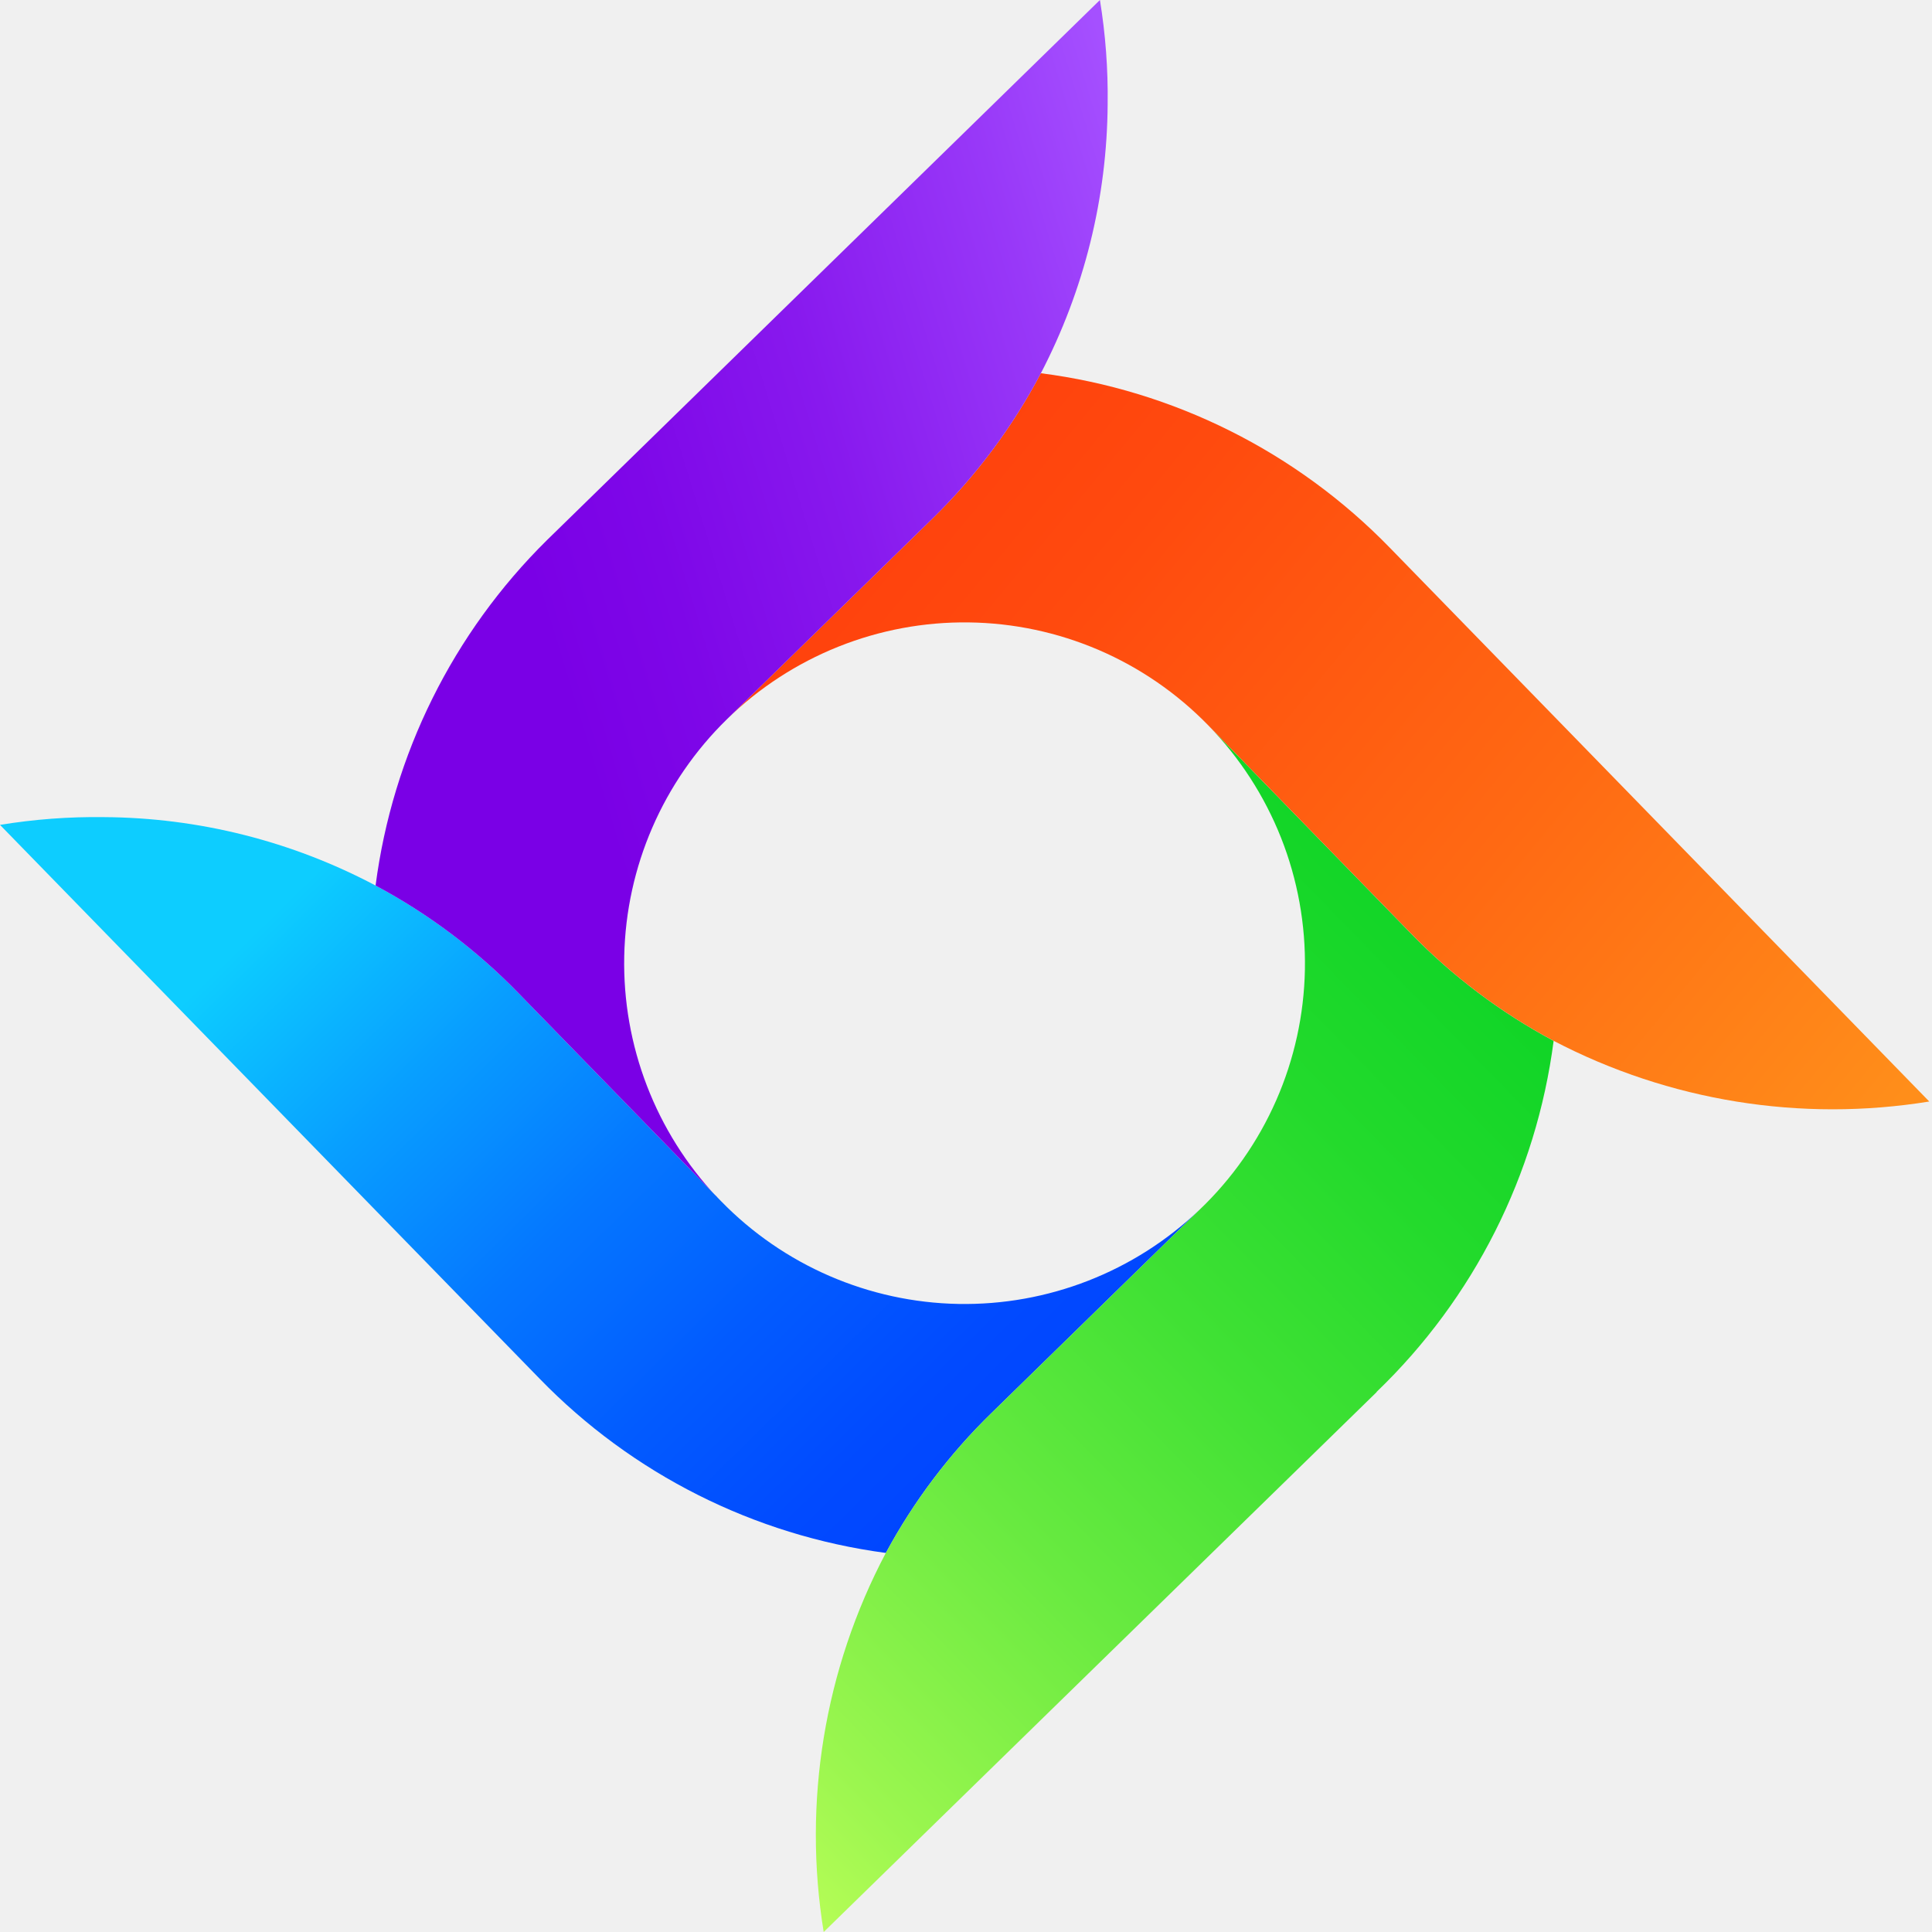
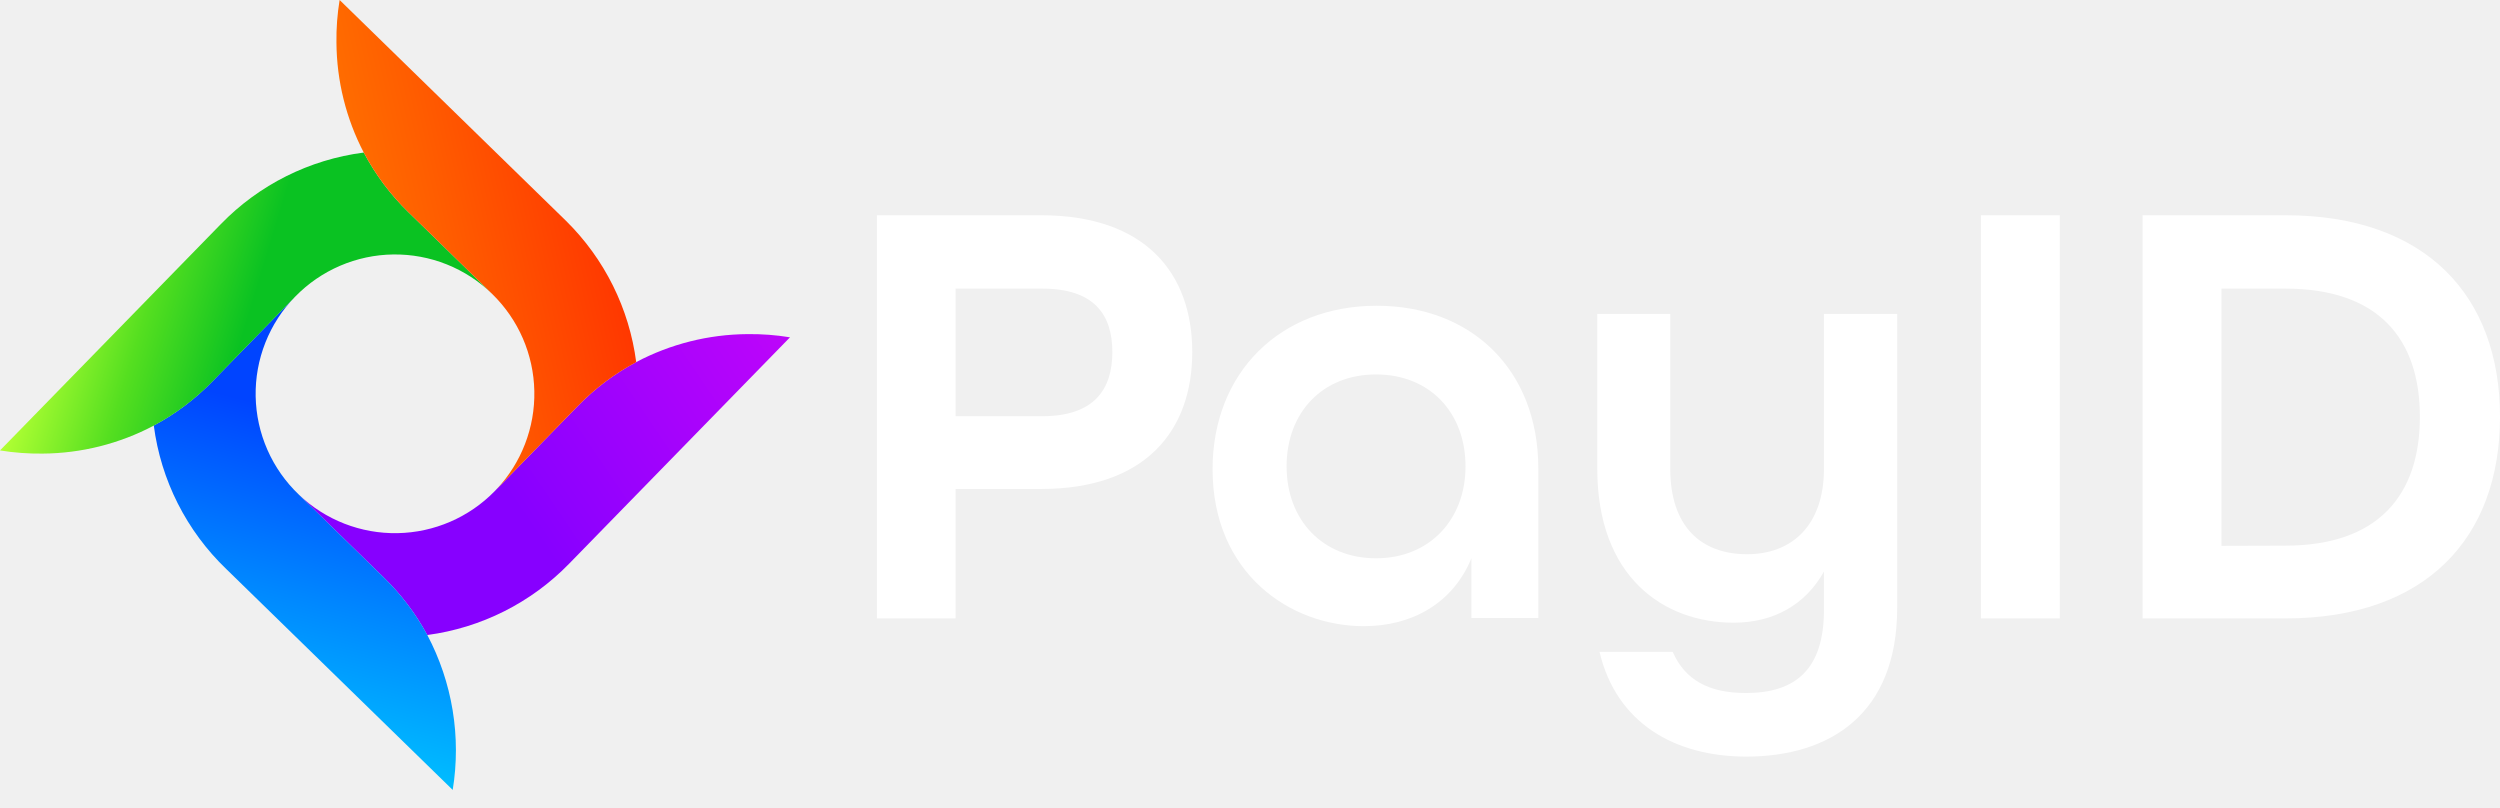
- <svg xmlns="http://www.w3.org/2000/svg" viewBox="0 0 50 50" fill="none">
-   <path d="M22.926 40.19C19.516 39.736 16.357 38.146 13.96 35.675L0 21.348C0.888 21.202 1.788 21.135 2.688 21.147C5.14 21.161 7.552 21.769 9.719 22.917C11.087 23.648 12.333 24.586 13.414 25.698L18.562 30.984C18.594 31.017 18.627 31.052 18.66 31.085C20.278 32.747 22.485 33.703 24.803 33.746C27.12 33.788 29.361 32.914 31.039 31.313L25.663 36.566C24.572 37.627 23.649 38.85 22.926 40.19Z" fill="url(#icon_paint0_linear)" />
-   <path d="M35.627 36.028L21.317 50C20.77 46.642 21.335 43.197 22.925 40.19C23.649 38.85 24.572 37.628 25.663 36.566L31.039 31.313C31.883 30.509 32.559 29.545 33.028 28.477C33.497 27.409 33.749 26.259 33.771 25.093C33.792 23.926 33.583 22.767 33.154 21.683C32.724 20.598 32.085 19.61 31.271 18.774L36.515 24.157C37.595 25.269 38.841 26.207 40.208 26.937C39.758 30.399 38.142 33.604 35.627 36.021V36.028Z" fill="url(#icon_paint1_linear)" />
-   <path d="M49.929 28.507C46.604 29.047 43.194 28.496 40.207 26.936C38.84 26.206 37.594 25.267 36.514 24.155L31.267 18.769C30.459 17.94 29.497 17.278 28.434 16.821C27.371 16.365 26.229 16.122 25.072 16.108C23.916 16.093 22.768 16.307 21.694 16.737C20.62 17.167 19.641 17.805 18.813 18.613L24.119 13.432C25.25 12.33 26.201 11.057 26.936 9.659C30.371 10.099 33.555 11.692 35.97 14.177L49.929 28.507Z" fill="url(#icon_paint2_linear)" />
-   <path d="M18.562 30.984L13.414 25.698C12.333 24.586 11.087 23.648 9.72 22.918C10.161 19.526 11.723 16.38 14.155 13.979L28.466 0C28.611 0.89 28.678 1.79 28.666 2.692C28.651 5.119 28.058 7.507 26.938 9.659C26.202 11.057 25.251 12.33 24.12 13.432L18.814 18.613C17.159 20.229 16.203 22.431 16.155 24.746C16.107 27.06 16.97 29.301 18.557 30.984H18.562Z" fill="url(#icon_paint3_linear)" />
+ <svg xmlns="http://www.w3.org/2000/svg" width="130" height="42" viewBox="0 0 130 42" fill="none">
+   <path d="M45.599 11.193H54.131C59.555 11.193 61.997 14.203 61.997 18.305C61.997 22.407 59.555 25.427 54.131 25.427H49.69V32.158H45.599V11.193ZM54.194 21.643C56.911 21.643 57.842 20.234 57.842 18.305C57.842 16.376 56.911 15.008 54.194 15.008H49.69V21.643H54.194Z" fill="white" />
+   <path d="M63.054 24.399C63.054 19.365 66.575 15.899 71.587 15.899C76.545 15.899 79.992 19.259 79.992 24.357V32.136H76.513V29.031C75.551 31.373 73.415 32.56 70.931 32.56C67.093 32.571 63.054 29.815 63.054 24.399ZM76.207 24.251C76.207 21.453 74.346 19.471 71.555 19.471C68.764 19.471 66.903 21.453 66.903 24.251C66.903 27.049 68.785 29.031 71.555 29.031C74.325 29.031 76.207 27.028 76.207 24.251Z" fill="white" />
+   <path d="M83.174 33.896H86.98C87.625 35.369 88.873 36.037 90.787 36.037C93.377 36.037 94.846 34.797 94.846 31.712V29.72C93.884 31.447 92.224 32.38 90.152 32.38C86.505 32.38 83.058 30.006 83.058 24.367V16.323H86.853V24.367C86.853 27.377 88.45 28.819 90.85 28.819C93.186 28.819 94.846 27.314 94.846 24.367V16.323H98.653V31.617C98.653 37.129 95.164 39.344 90.787 39.344C87.107 39.333 84.062 37.627 83.174 33.896Z" fill="white" />
+   <path d="M103.008 11.193H107.11V32.158H103.008V11.193Z" fill="white" />
+   <path d="M111.414 11.193H118.835C126.152 11.193 130 15.39 130 21.675C130 27.96 126.162 32.158 118.835 32.158H111.414V11.193ZM118.835 28.374C123.667 28.374 125.834 25.745 125.834 21.675C125.834 17.605 123.667 15.008 118.835 15.008H115.516V28.384L118.835 28.374Z" fill="white" />
+   <path d="M22.218 33.021C25.024 32.648 27.622 31.341 29.595 29.312L41.08 17.54C40.349 17.42 39.609 17.365 38.868 17.374C36.85 17.387 34.865 17.886 33.081 18.829C31.956 19.43 30.931 20.201 30.042 21.115L25.806 25.455C25.781 25.482 25.753 25.51 25.726 25.539C24.394 26.904 22.578 27.689 20.671 27.724C18.765 27.759 16.921 27.04 15.541 25.724L19.965 30.041C20.863 30.914 21.622 31.919 22.218 33.021Z" fill="url(#icon-paint0_linear)" />
+   <path d="M11.768 29.591L23.541 41.076C23.99 38.317 23.525 35.486 22.218 33.016C21.622 31.915 20.863 30.911 19.966 30.038L15.542 25.722C14.848 25.061 14.291 24.269 13.906 23.392C13.52 22.514 13.312 21.569 13.294 20.61C13.276 19.652 13.449 18.7 13.802 17.809C14.155 16.917 14.681 16.105 15.35 15.419L11.036 19.842C10.147 20.756 9.122 21.526 7.997 22.126C8.367 24.971 9.697 27.605 11.768 29.591Z" fill="url(#icon-paint1_linear)" />
+   <path d="M-9.91821e-05 23.423C0.731 23.541 1.47 23.596 2.211 23.587C4.229 23.574 6.213 23.075 7.997 22.131C9.122 21.531 10.148 20.761 11.037 19.847L15.354 15.421C16.018 14.74 16.81 14.195 17.684 13.82C18.559 13.444 19.499 13.244 20.45 13.232C21.402 13.22 22.346 13.395 23.23 13.748C24.114 14.102 24.919 14.625 25.601 15.29L21.236 11.031C20.305 10.127 19.522 9.08 18.917 7.932C16.092 8.296 13.474 9.606 11.489 11.648L-9.91821e-05 23.423Z" fill="url(#icon-paint2_linear)" />
+   <path d="M25.807 25.457L30.043 21.117C30.933 20.203 31.958 19.432 33.083 18.832C32.721 16.044 31.436 13.458 29.434 11.485L17.66 0C17.54 0.731 17.485 1.47 17.495 2.211C17.508 4.205 17.995 6.167 18.917 7.936C19.522 9.084 20.305 10.13 21.236 11.035L25.601 15.294C26.962 16.622 27.747 18.432 27.785 20.333C27.824 22.235 27.113 24.075 25.807 25.457Z" fill="url(#icon-paint3_linear)" />
  <defs>
-     <linearGradient id="icon_paint0_linear" x1="26.878" y1="37.833" x2="10.068" y2="20.705" gradientUnits="userSpaceOnUse">
+     <linearGradient id="icon-paint0_linear" x1="42.234" y1="12.411" x2="22.55" y2="25.781" gradientUnits="userSpaceOnUse">
+       <stop stop-color="#C906F9" />
+       <stop offset="0.448" stop-color="#A803FC" />
+       <stop offset="0.862" stop-color="#8700FF" />
+     </linearGradient>
+     <linearGradient id="icon-paint1_linear" x1="10.557" y1="20.209" x2="5.771" y2="38.256" gradientUnits="userSpaceOnUse">
      <stop stop-color="#0044FF" />
-       <stop offset="0.14" stop-color="#014AFF" />
-       <stop offset="0.33" stop-color="#025BFF" />
-       <stop offset="0.54" stop-color="#0577FF" />
-       <stop offset="0.76" stop-color="#089DFF" />
-       <stop offset="1" stop-color="#0DCDFF" />
+       <stop offset="0.49" stop-color="#0087FF" />
+       <stop offset="1" stop-color="#00CAFF" />
    </linearGradient>
-     <linearGradient id="icon_paint1_linear" x1="39.765" y1="21.186" x2="15.114" y2="45.316" gradientUnits="userSpaceOnUse">
-       <stop stop-color="#0BD425" />
-       <stop offset="0.11" stop-color="#11D527" />
-       <stop offset="0.27" stop-color="#23DA2C" />
-       <stop offset="0.45" stop-color="#40E134" />
-       <stop offset="0.65" stop-color="#68EA40" />
-       <stop offset="0.87" stop-color="#9BF64F" />
-       <stop offset="1" stop-color="#BFFF59" />
+     <linearGradient id="icon-paint2_linear" x1="-0.045" y1="23.98" x2="9.752" y2="26.957" gradientUnits="userSpaceOnUse">
+       <stop stop-color="#B0FF33" />
+       <stop offset="0.495" stop-color="#55DF20" />
+       <stop offset="1" stop-color="#0AC222" />
    </linearGradient>
-     <linearGradient id="icon_paint2_linear" x1="21.931" y1="11.712" x2="46.36" y2="31.923" gradientUnits="userSpaceOnUse">
-       <stop stop-color="#FF3F0C" />
-       <stop offset="0.22" stop-color="#FF4A0E" />
-       <stop offset="0.61" stop-color="#FF6913" />
-       <stop offset="1" stop-color="#FF8E1A" />
-     </linearGradient>
-     <linearGradient id="icon_paint3_linear" x1="9.72" y1="2.107" x2="27.209" y2="-3.251" gradientUnits="userSpaceOnUse">
-       <stop stop-color="#7A00E6" />
-       <stop offset="0.19" stop-color="#7E07E8" />
-       <stop offset="0.47" stop-color="#8819EE" />
-       <stop offset="0.79" stop-color="#9838F8" />
-       <stop offset="1" stop-color="#A550FF" />
+     <linearGradient id="icon-paint3_linear" x1="17.542" y1="25.311" x2="34.111" y2="21.376" gradientUnits="userSpaceOnUse">
+       <stop stop-color="#FF8100" />
+       <stop offset="0" stop-color="#FF8100" />
+       <stop offset="0.5" stop-color="#FF5D00" />
+       <stop offset="1" stop-color="#FF3600" />
    </linearGradient>
  </defs>
</svg>
